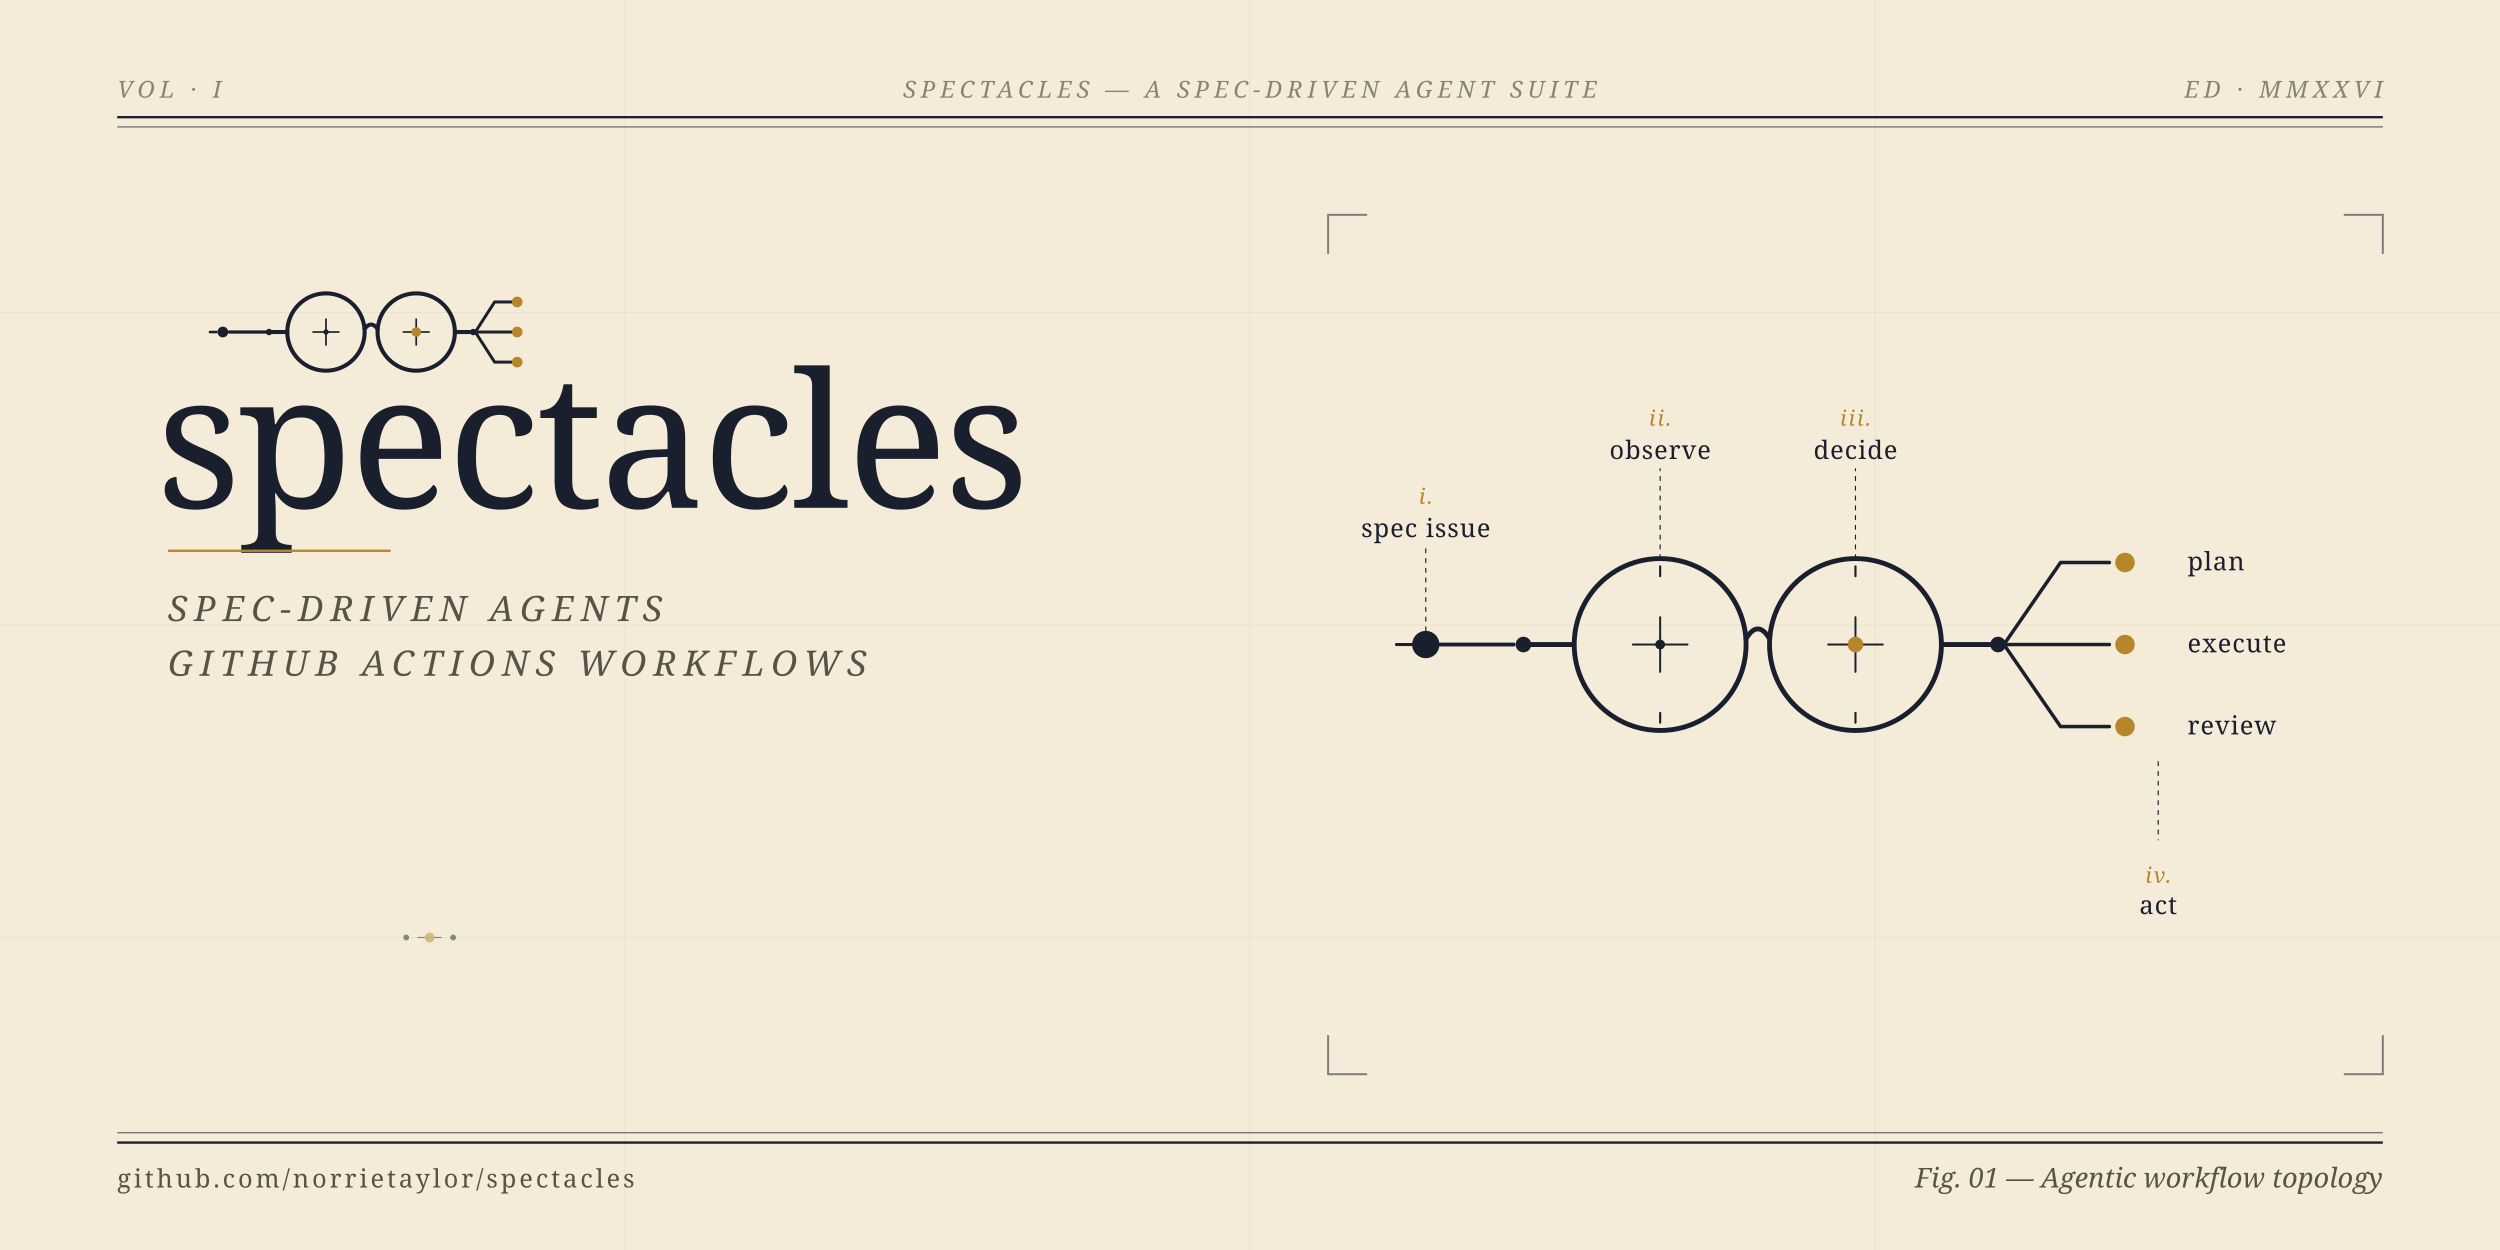
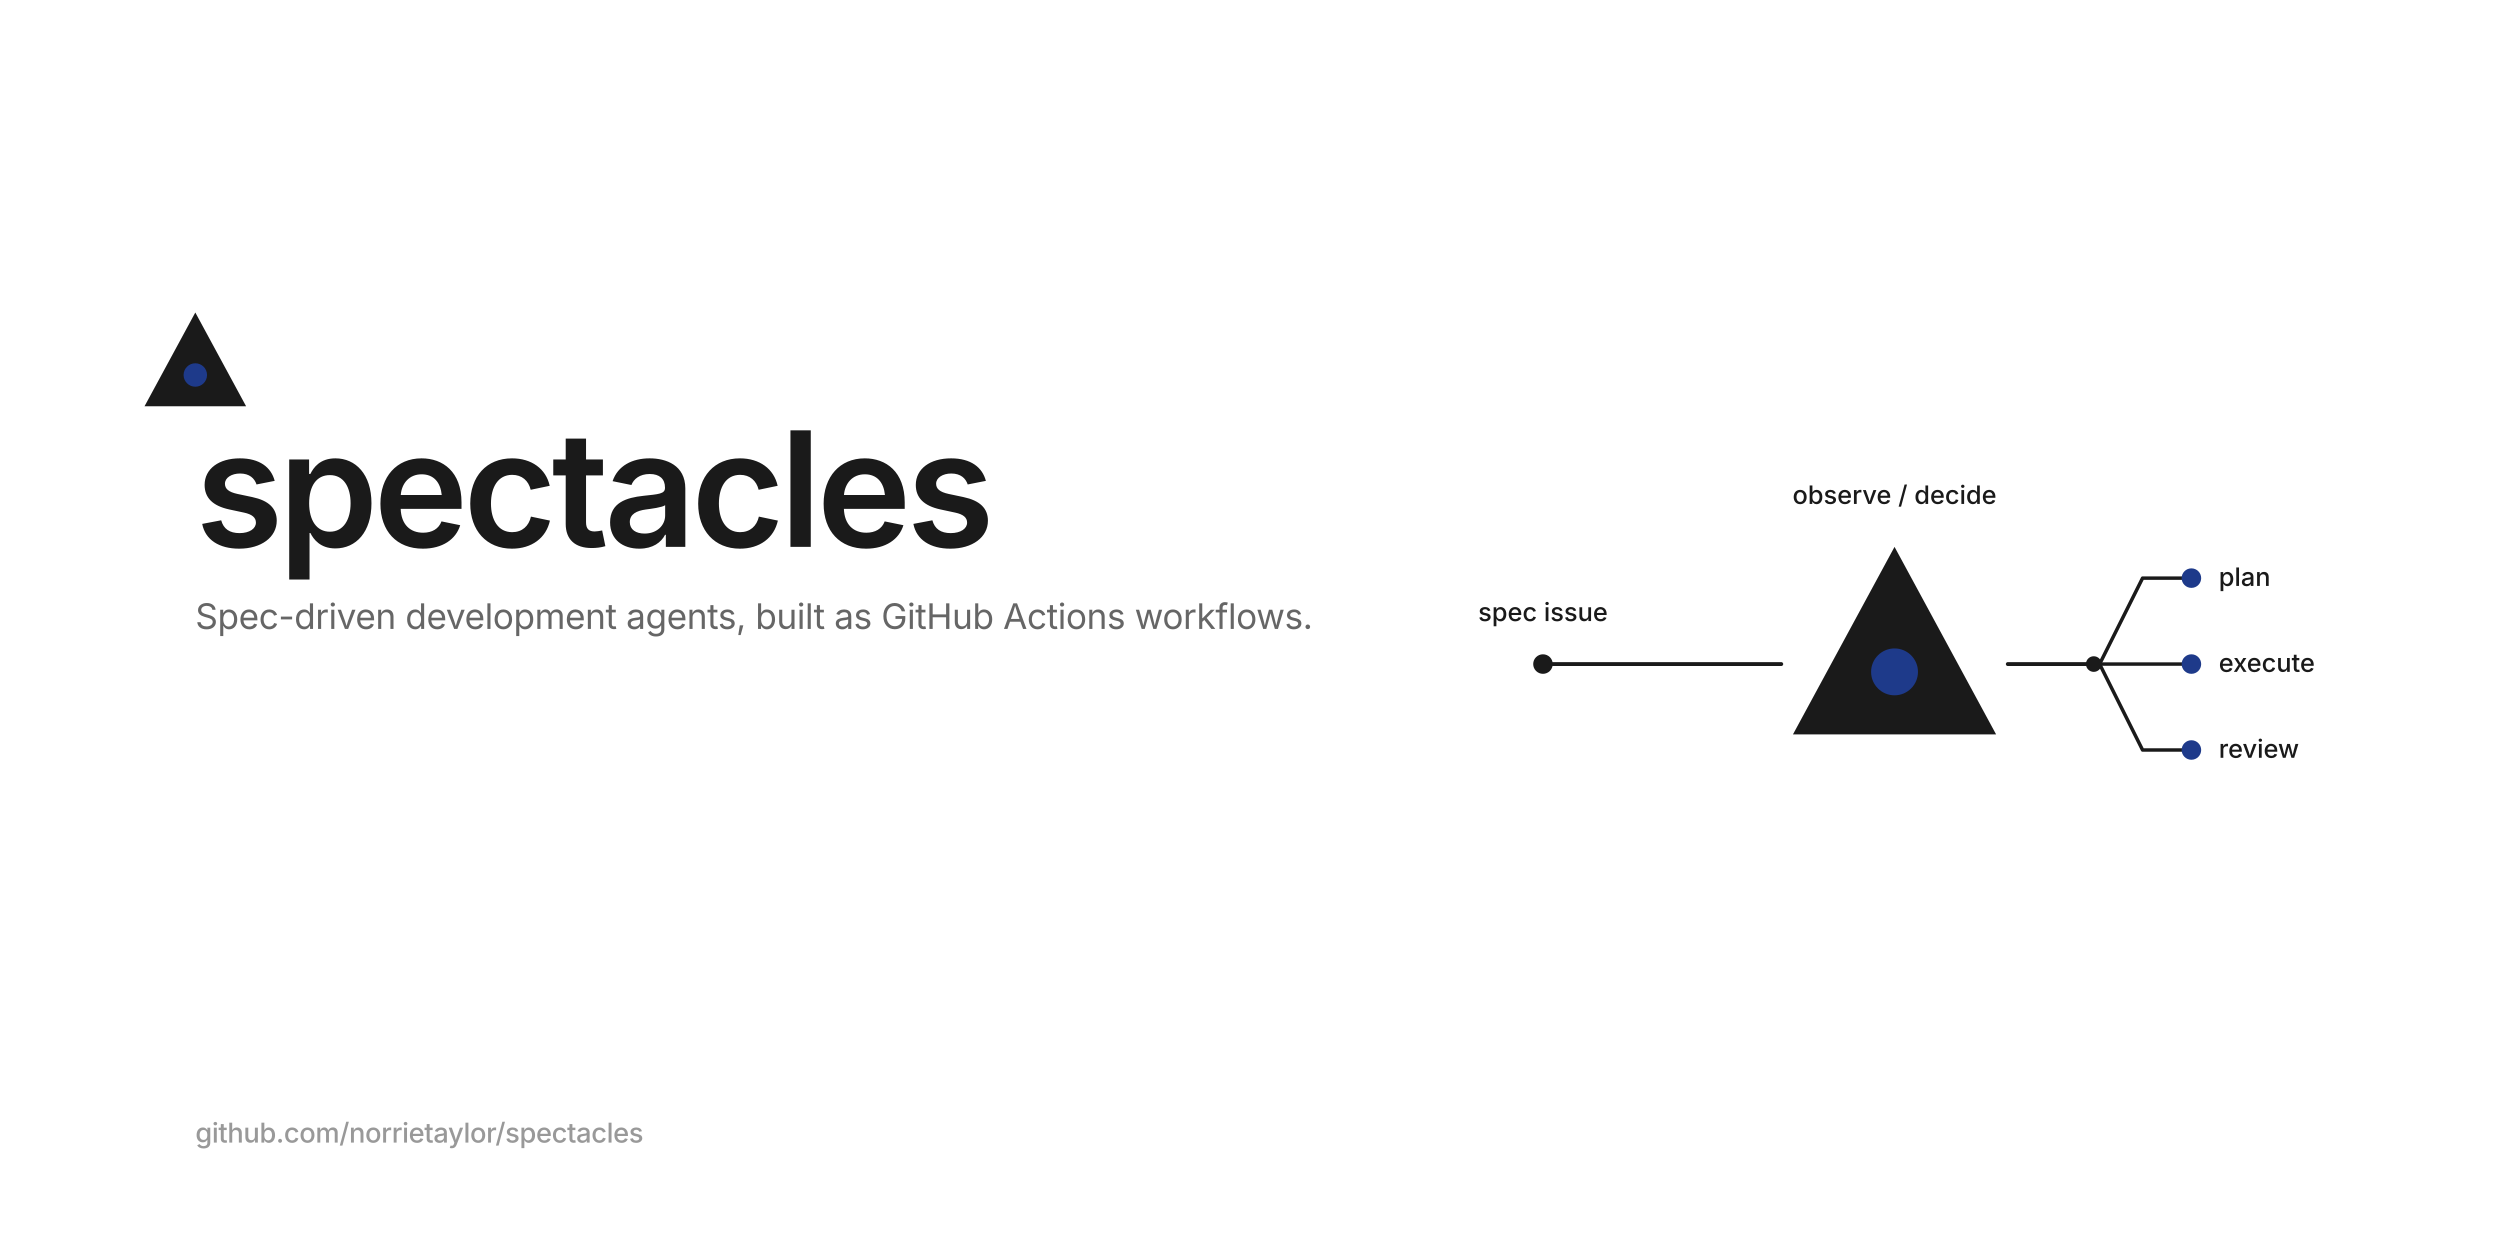
<svg xmlns="http://www.w3.org/2000/svg" viewBox="0 0 1280 640" width="1280" height="640">
-   <rect width="1280" height="640" fill="#f4ecd8" />
-   <g stroke="#1a1f2e" stroke-width="0.4" fill="none" opacity="0.06">
-     <line x1="0" y1="160" x2="1280" y2="160" />
-     <line x1="0" y1="320" x2="1280" y2="320" />
-     <line x1="0" y1="480" x2="1280" y2="480" />
-     <line x1="320" y1="0" x2="320" y2="640" />
-     <line x1="640" y1="0" x2="640" y2="640" />
-     <line x1="960" y1="0" x2="960" y2="640" />
+   <rect width="1280" height="640" fill="#ffffff" />
+   <g transform="translate(100 280)">
+     <g transform="translate(0 -90)">
+       <g transform="scale(1.0)">
+         <path d="M 0 -30 L 26 18 L -26 18 Z" fill="#1a1a1a" />
+         <circle cx="0" cy="2" r="6" fill="#1e3a8a" />
+       </g>
+     </g>
+     <text x="0" y="0" font-family="Inter, system-ui, -apple-system, 'Segoe UI', Roboto, sans-serif" font-size="82" font-weight="600" fill="#1a1a1a" letter-spacing="-2.5">spectacles</text>
+     <text x="0" y="42" font-family="Inter, system-ui, -apple-system, 'Segoe UI', Roboto, sans-serif" font-size="18" font-weight="400" fill="#666666" letter-spacing="-0.2">Spec-driven development agents, built as GitHub Actions workflows.</text>
  </g>
-   <line x1="60" y1="60" x2="1220" y2="60" stroke="#1a1f2e" stroke-width="1.2" />
-   <line x1="60" y1="65" x2="1220" y2="65" stroke="#1a1f2e" stroke-width="0.4" />
-   <text x="60" y="50" font-family="Fraunces, Georgia, serif" font-size="12" font-style="italic" fill="#8a8276" letter-spacing="2.5">VOL · I</text>
-   <text x="640" y="50" text-anchor="middle" font-family="Fraunces, Georgia, serif" font-size="12" font-style="italic" fill="#8a8276" letter-spacing="2.5">SPECTACLES — A SPEC-DRIVEN AGENT SUITE</text>
-   <text x="1220" y="50" text-anchor="end" font-family="Fraunces, Georgia, serif" font-size="12" font-style="italic" fill="#8a8276" letter-spacing="2.5">ED · MMXXVI</text>
-   <line x1="60" y1="580" x2="1220" y2="580" stroke="#1a1f2e" stroke-width="0.4" />
-   <line x1="60" y1="585" x2="1220" y2="585" stroke="#1a1f2e" stroke-width="1.2" />
-   <text x="60" y="608" font-family="Fraunces, Georgia, serif" font-size="13" fill="#5a5246" letter-spacing="1.5">github.com/norrietaylor/spectacles</text>
-   <text x="1220" y="608" text-anchor="end" font-family="Fraunces, Georgia, serif" font-size="14" font-style="italic" fill="#5a5246">Fig. 01 — Agentic workflow topology</text>
-   <g transform="translate(80 260)">
-     <g transform="translate(110 -90) scale(0.55)" fill="none" stroke="#1a1f2e" stroke-linecap="round" stroke-linejoin="round">
-       <circle cx="-138" cy="0" r="5" fill="#1a1f2e" stroke="none" />
-       <line x1="-150" y1="0" x2="-144" y2="0" stroke-width="2.4" />
-       <path d="M-132 0 L -98 0" stroke-width="3" />
-       <circle cx="-95" cy="0" r="3" fill="#1a1f2e" stroke="none" />
-       <path d="M-92 0 L -78 0" stroke-width="3.8" />
-       <circle cx="-42" cy="0" r="36" stroke-width="3.8" />
-       <line x1="-54" y1="0" x2="-30" y2="0" stroke-width="1.6" />
-       <line x1="-42" y1="-12" x2="-42" y2="12" stroke-width="1.6" />
-       <circle cx="-42" cy="0" r="2.5" fill="#1a1f2e" stroke="none" />
-       <path d="M-6 -3 Q 0 -11 6 -3" stroke-width="3.8" />
-       <circle cx="42" cy="0" r="36" stroke-width="3.8" />
-       <line x1="30" y1="0" x2="54" y2="0" stroke-width="1.6" />
-       <line x1="42" y1="-12" x2="42" y2="12" stroke-width="1.6" />
-       <circle cx="42" cy="0" r="4.5" fill="#b8862a" stroke="none" />
-       <path d="M78 0 L 92 0" stroke-width="3.8" />
-       <circle cx="95" cy="0" r="3" fill="#1a1f2e" stroke="none" />
-       <path d="M97 0 L 115 -28 L 132 -28" stroke-width="2.8" />
-       <path d="M97 0 L 132 0" stroke-width="2.8" />
-       <path d="M97 0 L 115 28 L 132 28" stroke-width="2.8" />
-       <circle cx="136" cy="-28" r="5" fill="#b8862a" stroke="none" />
-       <circle cx="136" cy="0" r="5" fill="#b8862a" stroke="none" />
-       <circle cx="136" cy="28" r="5" fill="#b8862a" stroke="none" />
+   <g transform="translate(970 340)">
+     <circle cx="-180" cy="0" r="5" fill="#1a1a1a" />
+     <line x1="-175" y1="0" x2="-58.0" y2="0" stroke="#1a1a1a" stroke-width="2" stroke-linecap="round" />
+     <text x="-180" y="-22" text-anchor="middle" font-family="Inter, system-ui, -apple-system, 'Segoe UI', Roboto, sans-serif" font-size="13" font-weight="500" fill="#1a1a1a">spec issue</text>
+     <g>
+       <g transform="scale(2.0)">
+         <path d="M 0 -30 L 26 18 L -26 18 Z" fill="#1a1a1a" />
+         <circle cx="0" cy="2" r="6" fill="#1e3a8a" />
+       </g>
    </g>
-     <text x="0" y="0" font-family="Fraunces, Georgia, serif" font-size="96" font-weight="500" fill="#1a1f2e" letter-spacing="-1.5">spectacles</text>
-     <line x1="6" y1="22" x2="120" y2="22" stroke="#b8862a" stroke-width="1.2" />
-     <text x="6" y="58" font-family="Fraunces, Georgia, serif" font-size="18" font-style="italic" fill="#5a5246" letter-spacing="3.5">SPEC-DRIVEN AGENTS</text>
-     <text x="6" y="86" font-family="Fraunces, Georgia, serif" font-size="18" font-style="italic" fill="#5a5246" letter-spacing="3.5">GITHUB ACTIONS WORKFLOWS</text>
+     <text x="0" y="-82.0" text-anchor="middle" font-family="Inter, system-ui, -apple-system, 'Segoe UI', Roboto, sans-serif" font-size="13" font-weight="500" fill="#1a1a1a">observe / decide</text>
+     <line x1="58.0" y1="0" x2="99.0" y2="0" stroke="#1a1a1a" stroke-width="2" stroke-linecap="round" />
+     <circle cx="102.0" cy="0" r="4" fill="#1a1a1a" />
+     <path d="M 105.0 0 L 127.0 -44 L 147.0 -44" stroke="#1a1a1a" stroke-width="1.8" fill="none" stroke-linecap="round" stroke-linejoin="round" />
+     <circle cx="152.0" cy="-44" r="5" fill="#1e3a8a" />
+     <text x="166.0" y="-40" font-family="Inter, system-ui, -apple-system, 'Segoe UI', Roboto, sans-serif" font-size="13" font-weight="500" fill="#1a1a1a">plan</text>
+     <line x1="105.0" y1="0" x2="147.0" y2="0" stroke="#1a1a1a" stroke-width="1.8" stroke-linecap="round" />
+     <circle cx="152.0" cy="0" r="5" fill="#1e3a8a" />
+     <text x="166.0" y="4" font-family="Inter, system-ui, -apple-system, 'Segoe UI', Roboto, sans-serif" font-size="13" font-weight="500" fill="#1a1a1a">execute</text>
+     <path d="M 105.0 0 L 127.0 44 L 147.0 44" stroke="#1a1a1a" stroke-width="1.8" fill="none" stroke-linecap="round" stroke-linejoin="round" />
+     <circle cx="152.0" cy="44" r="5" fill="#1e3a8a" />
+     <text x="166.0" y="48" font-family="Inter, system-ui, -apple-system, 'Segoe UI', Roboto, sans-serif" font-size="13" font-weight="500" fill="#1a1a1a">review</text>
  </g>
-   <g stroke="#1a1f2e" stroke-width="1" fill="none" opacity="0.55">
-     <path d="M680 130 L 680 110 L 700 110" />
-     <path d="M1200 110 L 1220 110 L 1220 130" />
-     <path d="M680 530 L 680 550 L 700 550" />
-     <path d="M1200 550 L 1220 550 L 1220 530" />
-   </g>
-   <g transform="translate(950 330)" fill="none" stroke="#1a1f2e" stroke-linecap="round" stroke-linejoin="round">
-     <circle cx="-220" cy="0" r="7" fill="#1a1f2e" stroke="none" />
-     <line x1="-235" y1="0" x2="-225" y2="0" stroke-width="1.6" />
-     <line x1="-220" y1="-7" x2="-220" y2="-50" stroke-width="0.6" stroke-dasharray="2 3" />
-     <text x="-220" y="-72" text-anchor="middle" font-family="Fraunces, Georgia, serif" font-size="11" font-weight="500" font-style="italic" fill="#b8862a" stroke="none" letter-spacing="1">i.</text>
-     <text x="-220" y="-55" text-anchor="middle" font-family="Fraunces, Georgia, serif" font-size="13" fill="#1a1f2e" stroke="none" letter-spacing="0.5">spec issue</text>
-     <path d="M-213 0 L -175 0" stroke-width="2" />
-     <circle cx="-170" cy="0" r="4" fill="#1a1f2e" stroke="none" />
-     <path d="M-166 0 L -145 0" stroke-width="2.5" />
-     <circle cx="-100" cy="0" r="44" stroke-width="2.5" />
-     <line x1="-114" y1="0" x2="-86" y2="0" stroke-width="1" />
-     <line x1="-100" y1="-14" x2="-100" y2="14" stroke-width="1" />
-     <circle cx="-100" cy="0" r="2.5" fill="#1a1f2e" stroke="none" />
-     <line x1="-100" y1="-40" x2="-100" y2="-35" stroke-width="1.1" />
-     <line x1="-100" y1="35" x2="-100" y2="40" stroke-width="1.1" />
-     <line x1="-100" y1="-44" x2="-100" y2="-90" stroke-width="0.6" stroke-dasharray="2 3" />
-     <text x="-100" y="-112" text-anchor="middle" font-family="Fraunces, Georgia, serif" font-size="11" font-weight="500" font-style="italic" fill="#b8862a" stroke="none" letter-spacing="1">ii.</text>
-     <text x="-100" y="-95" text-anchor="middle" font-family="Fraunces, Georgia, serif" font-size="13" fill="#1a1f2e" stroke="none" letter-spacing="0.5">observe</text>
-     <path d="M-56 -3 Q -50 -13 -44 -3" stroke-width="2.5" />
-     <circle cx="0" cy="0" r="44" stroke-width="2.5" />
-     <line x1="-14" y1="0" x2="14" y2="0" stroke-width="1" />
-     <line x1="0" y1="-14" x2="0" y2="14" stroke-width="1" />
-     <circle cx="0" cy="0" r="4" fill="#b8862a" stroke="none" />
-     <line x1="0" y1="-40" x2="0" y2="-35" stroke-width="1.1" />
-     <line x1="0" y1="35" x2="0" y2="40" stroke-width="1.1" />
-     <line x1="0" y1="-44" x2="0" y2="-90" stroke-width="0.6" stroke-dasharray="2 3" />
-     <text x="0" y="-112" text-anchor="middle" font-family="Fraunces, Georgia, serif" font-size="11" font-weight="500" font-style="italic" fill="#b8862a" stroke="none" letter-spacing="1">iii.</text>
-     <text x="0" y="-95" text-anchor="middle" font-family="Fraunces, Georgia, serif" font-size="13" fill="#1a1f2e" stroke="none" letter-spacing="0.5">decide</text>
-     <path d="M44 0 L 70 0" stroke-width="2.5" />
-     <circle cx="73" cy="0" r="4" fill="#1a1f2e" stroke="none" />
-     <path d="M76 0 L 105 -42 L 130 -42" stroke-width="1.8" />
-     <path d="M76 0 L 130 0" stroke-width="1.8" />
-     <path d="M76 0 L 105 42 L 130 42" stroke-width="1.8" />
-     <circle cx="138" cy="-42" r="5" fill="#b8862a" stroke="none" />
-     <circle cx="138" cy="0" r="5" fill="#b8862a" stroke="none" />
-     <circle cx="138" cy="42" r="5" fill="#b8862a" stroke="none" />
-     <text x="170" y="-38" font-family="Fraunces, Georgia, serif" font-size="13" fill="#1a1f2e" stroke="none" letter-spacing="0.5">plan</text>
-     <text x="170" y="4" font-family="Fraunces, Georgia, serif" font-size="13" fill="#1a1f2e" stroke="none" letter-spacing="0.5">execute</text>
-     <text x="170" y="46" font-family="Fraunces, Georgia, serif" font-size="13" fill="#1a1f2e" stroke="none" letter-spacing="0.5">review</text>
-     <line x1="155" y1="60" x2="155" y2="100" stroke-width="0.6" stroke-dasharray="2 3" />
-     <text x="155" y="122" text-anchor="middle" font-family="Fraunces, Georgia, serif" font-size="11" font-weight="500" font-style="italic" fill="#b8862a" stroke="none" letter-spacing="1">iv.</text>
-     <text x="155" y="138" text-anchor="middle" font-family="Fraunces, Georgia, serif" font-size="13" fill="#1a1f2e" stroke="none" letter-spacing="0.5">act</text>
-   </g>
-   <g transform="translate(220 480)" opacity="0.5" fill="none" stroke="#1a1f2e" stroke-linecap="round">
-     <circle cx="-12" cy="0" r="1.5" fill="#1a1f2e" stroke="none" />
-     <line x1="-6" y1="0" x2="6" y2="0" stroke-width="0.6" />
-     <circle cx="0" cy="0" r="2.5" fill="#b8862a" stroke="none" />
-     <circle cx="12" cy="0" r="1.5" fill="#1a1f2e" stroke="none" />
-   </g>
+   <text x="100" y="585" font-family="Inter, system-ui, -apple-system, 'Segoe UI', Roboto, sans-serif" font-size="14" font-weight="500" fill="#999999" letter-spacing="-0.2">github.com/norrietaylor/spectacles</text>
</svg>
